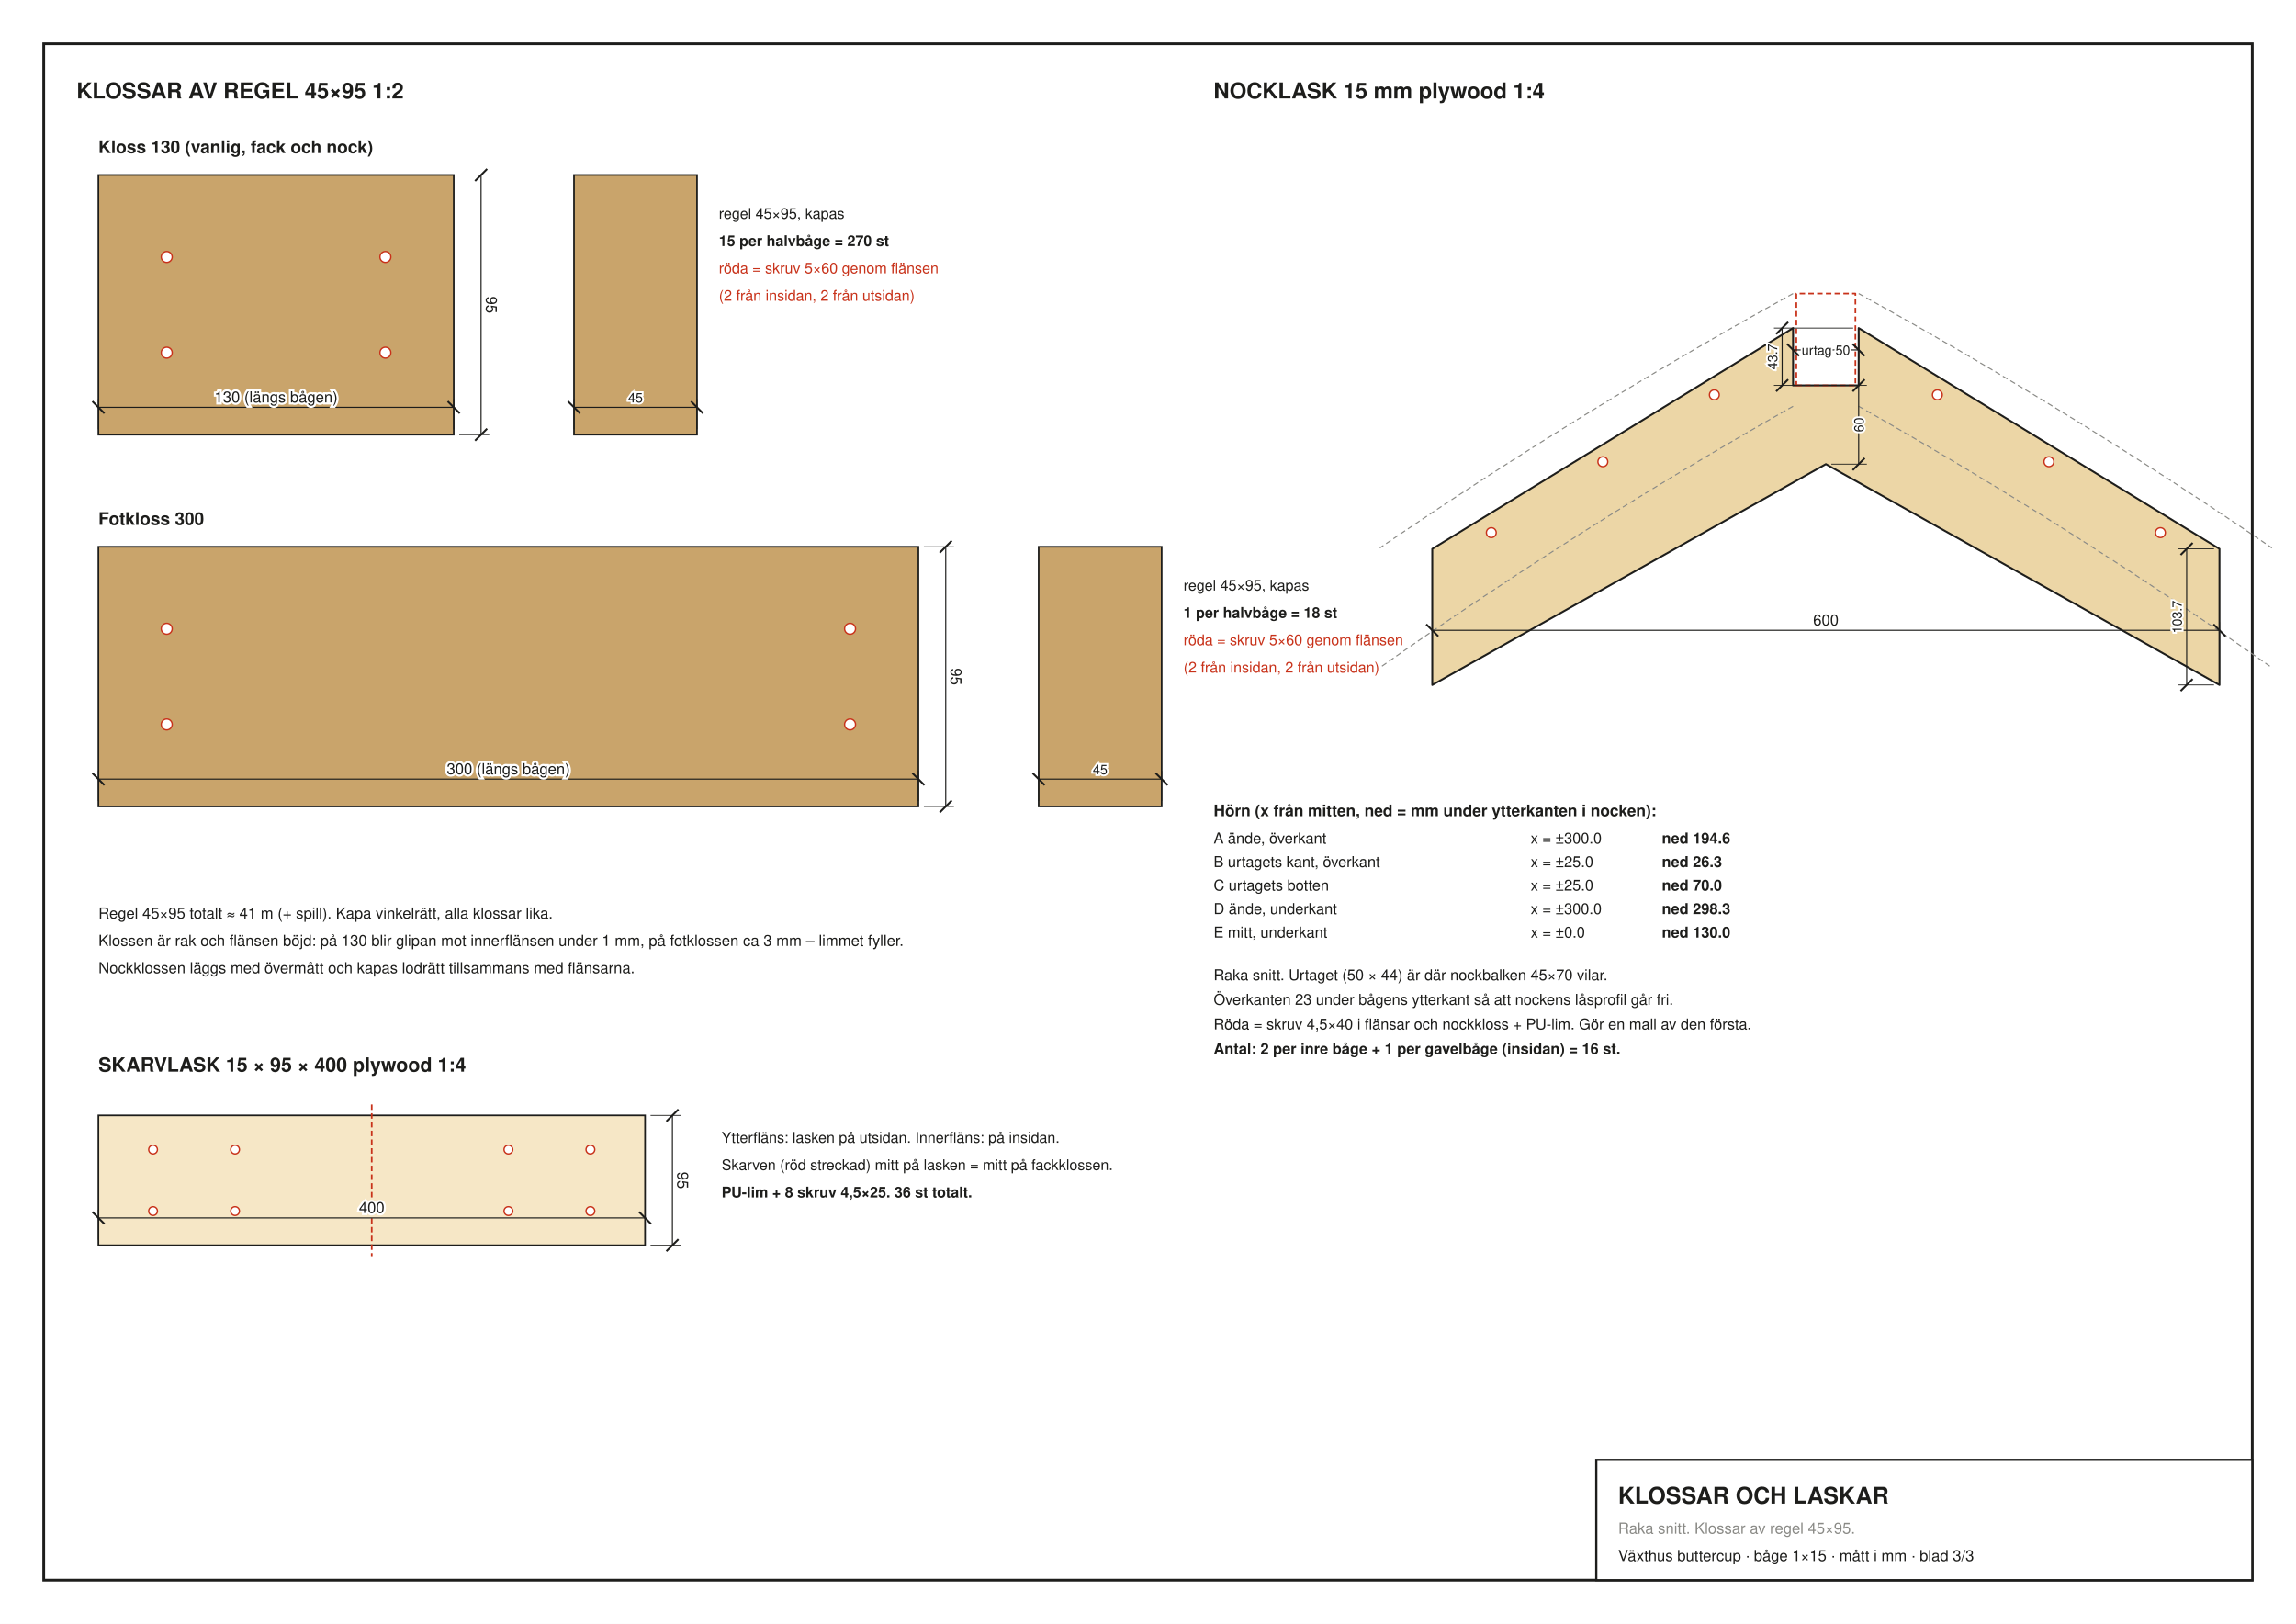
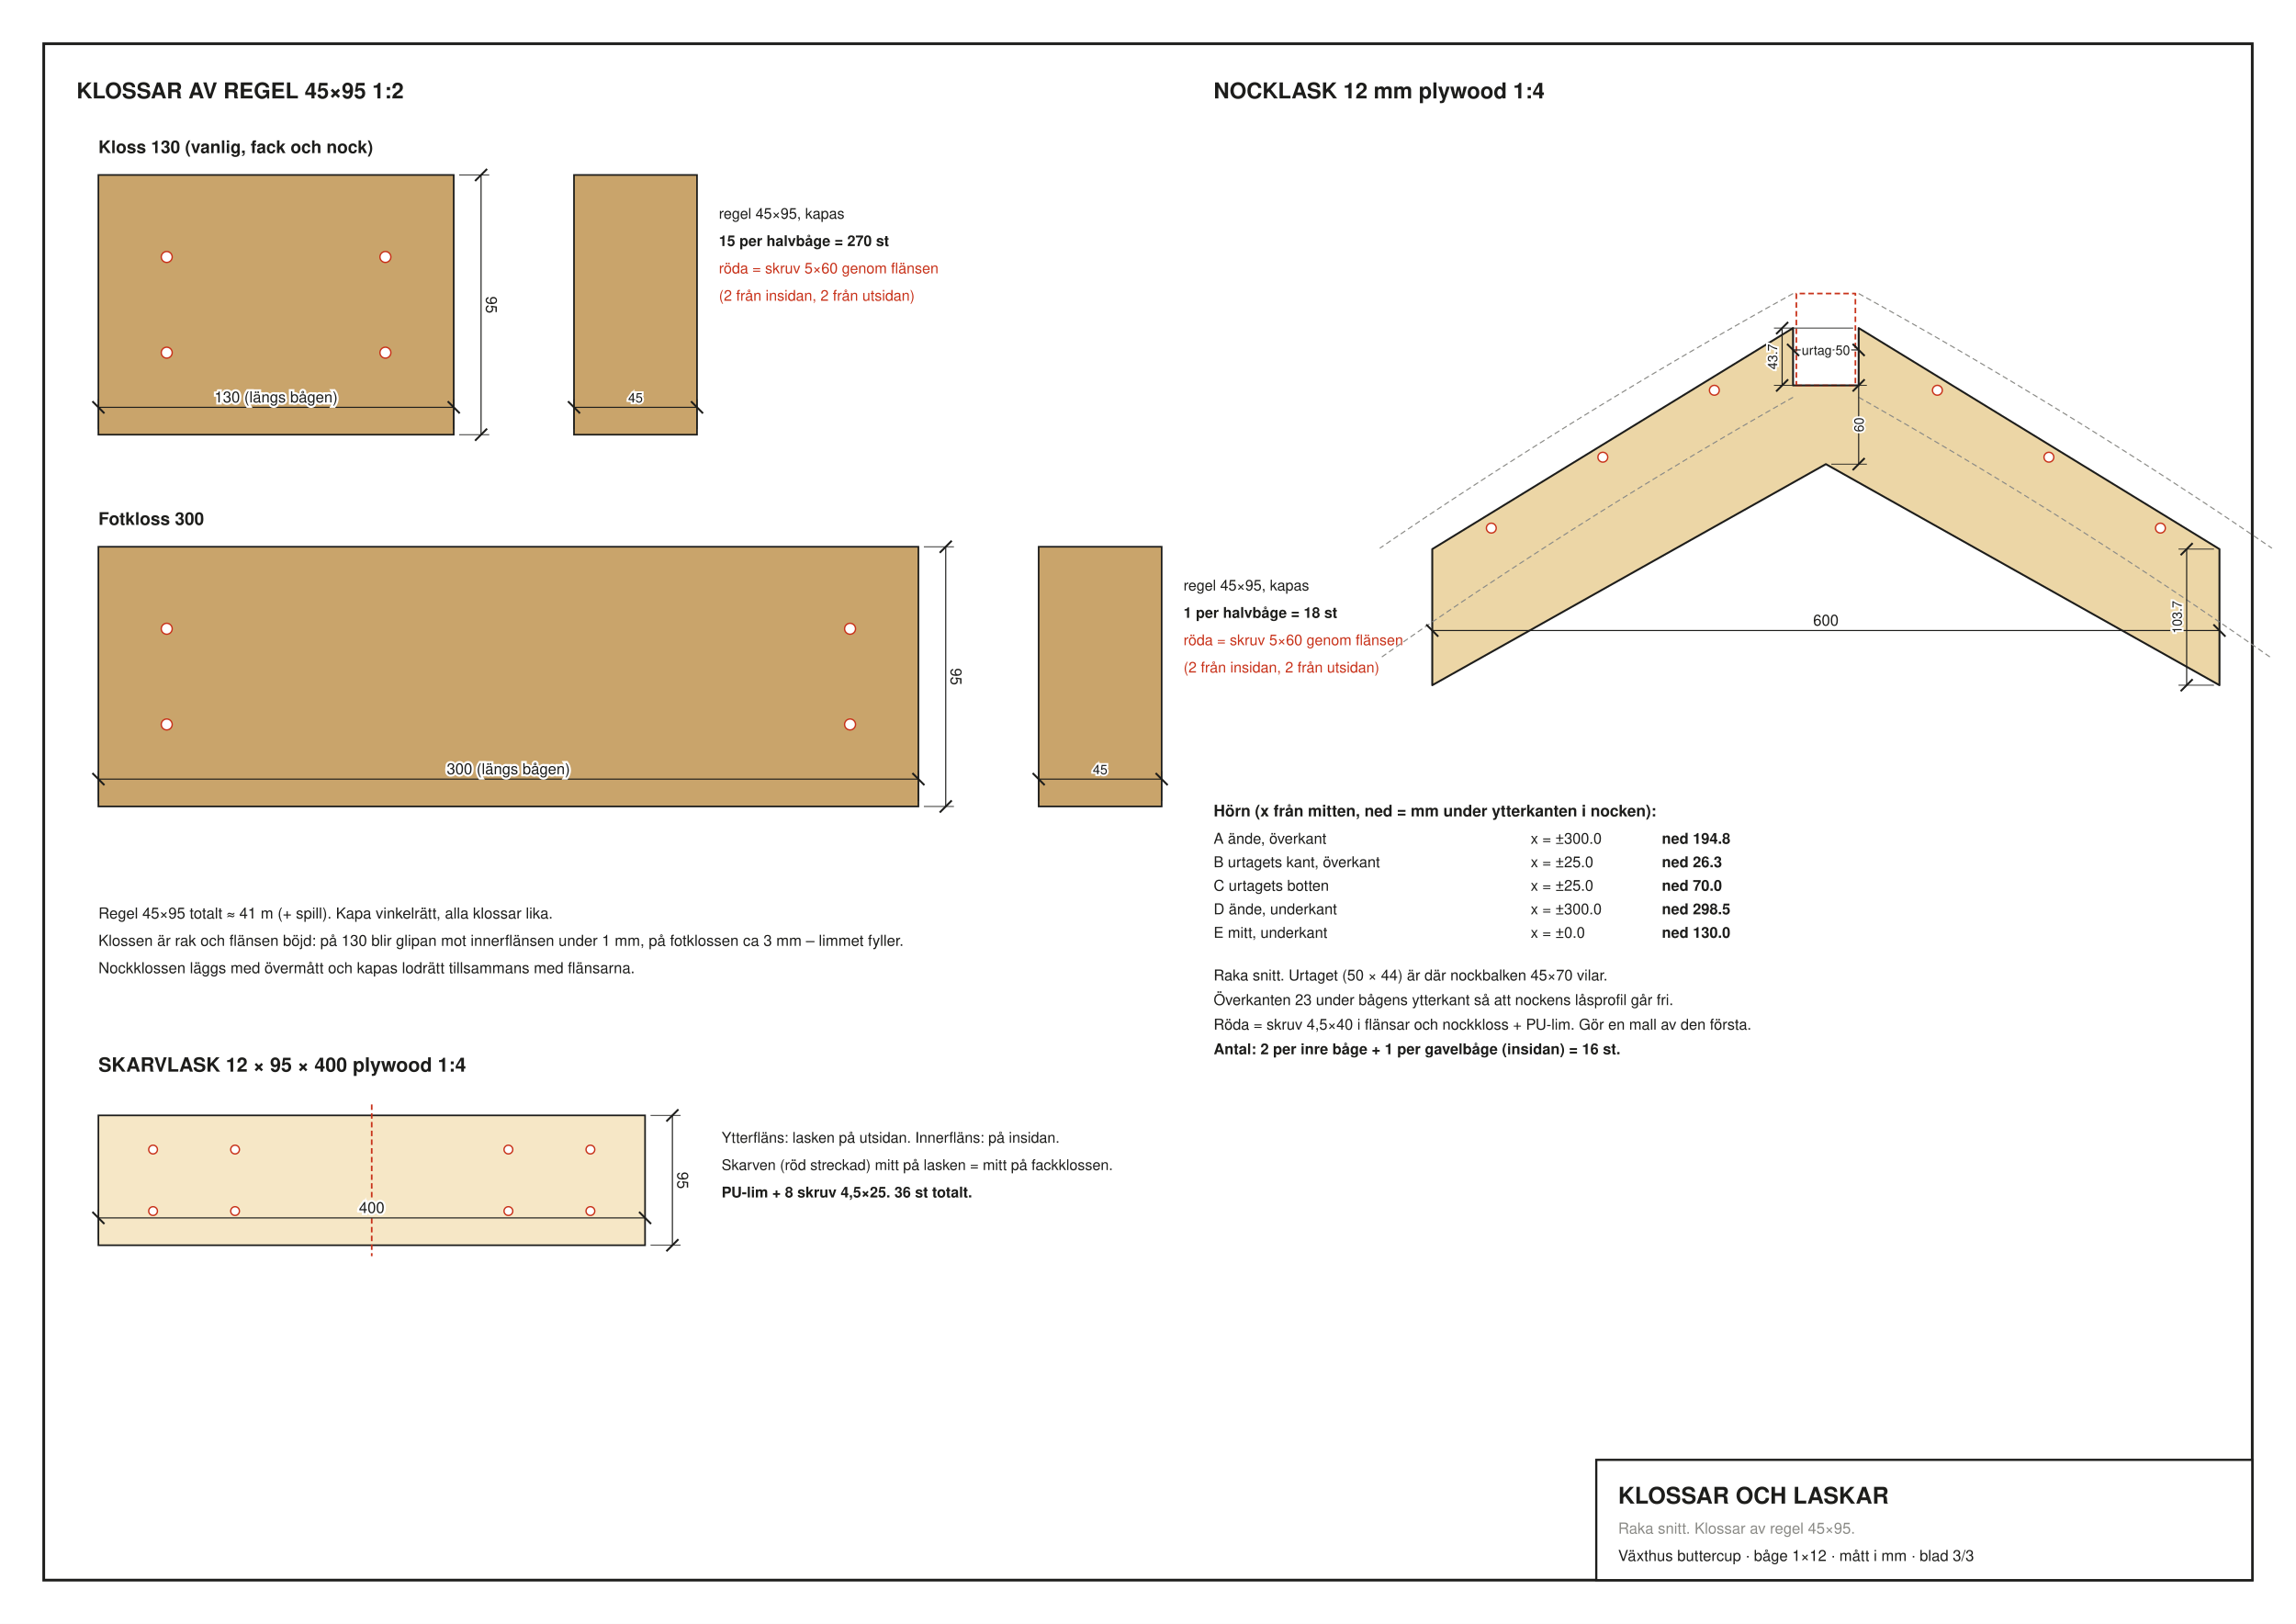
<svg xmlns="http://www.w3.org/2000/svg" width="420mm" height="297mm" viewBox="0 0 420 297">
  <rect width="420" height="297" fill="white" />
  <rect x="8.00" y="8.00" width="404.00" height="281.00" fill="none" stroke="#1d1d1b" stroke-width="0.5" />
  <rect x="292.00" y="267.00" width="120.00" height="22.00" fill="white" stroke="#1d1d1b" stroke-width="0.4" />
  <text x="296.00" y="275.00" font-family="Barlow, Helvetica, Arial" font-size="4.2" font-weight="bold" fill="#1d1d1b" text-anchor="start" stroke="white" stroke-width="1.18" paint-order="stroke">KLOSSAR OCH LASKAR</text>
  <text x="296.00" y="280.50" font-family="Barlow, Helvetica, Arial" font-size="2.8" font-weight="normal" fill="#8a8a86" text-anchor="start" stroke="white" stroke-width="0.78" paint-order="stroke">Raka snitt. Klossar av regel 45×95.</text>
-   <text x="296.00" y="285.50" font-family="Barlow, Helvetica, Arial" font-size="2.8" font-weight="normal" fill="#1d1d1b" text-anchor="start" stroke="white" stroke-width="0.78" paint-order="stroke">Växthus buttercup · båge 1×15 · mått i mm · blad 3/3</text>
+   <text x="296.00" y="285.50" font-family="Barlow, Helvetica, Arial" font-size="2.8" font-weight="normal" fill="#1d1d1b" text-anchor="start" stroke="white" stroke-width="0.78" paint-order="stroke">Växthus buttercup · båge 1×12 · mått i mm · blad 3/3</text>
  <text x="14.00" y="18.00" font-family="Barlow, Helvetica, Arial" font-size="4.0" font-weight="bold" fill="#1d1d1b" text-anchor="start" stroke="white" stroke-width="1.12" paint-order="stroke">KLOSSAR AV REGEL 45×95  1:2</text>
  <text x="18.00" y="28.00" font-family="Barlow, Helvetica, Arial" font-size="3.2" font-weight="bold" fill="#1d1d1b" text-anchor="start" stroke="white" stroke-width="0.90" paint-order="stroke">Kloss 130 (vanlig, fack och nock)</text>
  <rect x="18.00" y="32.00" width="65.00" height="47.50" fill="#c9a46b" stroke="#1d1d1b" stroke-width="0.3" />
  <circle cx="30.50" cy="47.00" r="1.00" fill="white" stroke="#c8321a" stroke-width="0.25" />
  <circle cx="30.50" cy="64.50" r="1.00" fill="white" stroke="#c8321a" stroke-width="0.25" />
  <circle cx="70.50" cy="47.00" r="1.00" fill="white" stroke="#c8321a" stroke-width="0.25" />
  <circle cx="70.50" cy="64.50" r="1.00" fill="white" stroke="#c8321a" stroke-width="0.25" />
  <line x1="18.00" y1="78.50" x2="18.00" y2="73.00" stroke="#1d1d1b" stroke-width="0.15" />
  <line x1="83.00" y1="78.50" x2="83.00" y2="73.00" stroke="#1d1d1b" stroke-width="0.15" />
  <line x1="18.00" y1="74.50" x2="83.00" y2="74.50" stroke="#1d1d1b" stroke-width="0.2" />
  <line x1="16.90" y1="73.40" x2="19.10" y2="75.60" stroke="#1d1d1b" stroke-width="0.35" />
  <line x1="81.90" y1="73.40" x2="84.10" y2="75.60" stroke="#1d1d1b" stroke-width="0.35" />
  <text x="50.50" y="73.60" font-family="Barlow, Helvetica, Arial" font-size="2.8" font-weight="normal" fill="#1d1d1b" text-anchor="middle" stroke="white" stroke-width="0.78" paint-order="stroke">130 (längs bågen)</text>
  <line x1="84.00" y1="32.00" x2="89.50" y2="32.00" stroke="#1d1d1b" stroke-width="0.15" />
  <line x1="84.00" y1="79.50" x2="89.50" y2="79.50" stroke="#1d1d1b" stroke-width="0.15" />
  <line x1="88.00" y1="32.00" x2="88.00" y2="79.50" stroke="#1d1d1b" stroke-width="0.2" />
  <line x1="89.10" y1="30.90" x2="86.90" y2="33.10" stroke="#1d1d1b" stroke-width="0.35" />
  <line x1="89.10" y1="78.40" x2="86.90" y2="80.60" stroke="#1d1d1b" stroke-width="0.35" />
  <text x="88.90" y="55.75" font-family="Barlow, Helvetica, Arial" font-size="2.8" font-weight="normal" fill="#1d1d1b" text-anchor="middle" stroke="white" stroke-width="0.78" paint-order="stroke" transform="rotate(90.00 88.90 55.75)">95</text>
  <rect x="105.00" y="32.00" width="22.50" height="47.50" fill="#c9a46b" stroke="#1d1d1b" stroke-width="0.3" />
  <line x1="105.00" y1="78.50" x2="105.00" y2="73.00" stroke="#1d1d1b" stroke-width="0.15" />
  <line x1="127.50" y1="78.50" x2="127.50" y2="73.00" stroke="#1d1d1b" stroke-width="0.15" />
  <line x1="105.00" y1="74.50" x2="127.50" y2="74.50" stroke="#1d1d1b" stroke-width="0.2" />
  <line x1="103.90" y1="73.40" x2="106.10" y2="75.60" stroke="#1d1d1b" stroke-width="0.35" />
  <line x1="126.40" y1="73.40" x2="128.60" y2="75.60" stroke="#1d1d1b" stroke-width="0.35" />
  <text x="116.25" y="73.60" font-family="Barlow, Helvetica, Arial" font-size="2.4" font-weight="normal" fill="#1d1d1b" text-anchor="middle" stroke="white" stroke-width="0.67" paint-order="stroke">45</text>
  <text x="131.50" y="40.00" font-family="Barlow, Helvetica, Arial" font-size="2.7" font-weight="normal" fill="#1d1d1b" text-anchor="start" stroke="white" stroke-width="0.76" paint-order="stroke">regel 45×95, kapas</text>
  <text x="131.50" y="45.00" font-family="Barlow, Helvetica, Arial" font-size="2.7" font-weight="bold" fill="#1d1d1b" text-anchor="start" stroke="white" stroke-width="0.76" paint-order="stroke">15 per halvbåge = 270 st</text>
  <text x="131.50" y="50.00" font-family="Barlow, Helvetica, Arial" font-size="2.7" font-weight="normal" fill="#c8321a" text-anchor="start" stroke="white" stroke-width="0.76" paint-order="stroke">röda = skruv 5×60 genom flänsen</text>
  <text x="131.50" y="55.00" font-family="Barlow, Helvetica, Arial" font-size="2.7" font-weight="normal" fill="#c8321a" text-anchor="start" stroke="white" stroke-width="0.76" paint-order="stroke">(2 från insidan, 2 från utsidan)</text>
  <text x="18.00" y="96.00" font-family="Barlow, Helvetica, Arial" font-size="3.2" font-weight="bold" fill="#1d1d1b" text-anchor="start" stroke="white" stroke-width="0.90" paint-order="stroke">Fotkloss 300</text>
  <rect x="18.00" y="100.00" width="150.00" height="47.50" fill="#c9a46b" stroke="#1d1d1b" stroke-width="0.3" />
  <circle cx="30.50" cy="115.00" r="1.00" fill="white" stroke="#c8321a" stroke-width="0.25" />
  <circle cx="30.50" cy="132.50" r="1.00" fill="white" stroke="#c8321a" stroke-width="0.25" />
  <circle cx="155.50" cy="115.00" r="1.00" fill="white" stroke="#c8321a" stroke-width="0.25" />
  <circle cx="155.50" cy="132.50" r="1.00" fill="white" stroke="#c8321a" stroke-width="0.25" />
  <line x1="18.00" y1="146.50" x2="18.00" y2="141.00" stroke="#1d1d1b" stroke-width="0.15" />
  <line x1="168.00" y1="146.50" x2="168.00" y2="141.00" stroke="#1d1d1b" stroke-width="0.15" />
  <line x1="18.00" y1="142.50" x2="168.00" y2="142.50" stroke="#1d1d1b" stroke-width="0.2" />
  <line x1="16.90" y1="141.40" x2="19.10" y2="143.60" stroke="#1d1d1b" stroke-width="0.35" />
  <line x1="166.90" y1="141.40" x2="169.10" y2="143.60" stroke="#1d1d1b" stroke-width="0.35" />
  <text x="93.00" y="141.60" font-family="Barlow, Helvetica, Arial" font-size="2.8" font-weight="normal" fill="#1d1d1b" text-anchor="middle" stroke="white" stroke-width="0.78" paint-order="stroke">300 (längs bågen)</text>
  <line x1="169.00" y1="100.00" x2="174.50" y2="100.00" stroke="#1d1d1b" stroke-width="0.15" />
  <line x1="169.00" y1="147.50" x2="174.50" y2="147.50" stroke="#1d1d1b" stroke-width="0.15" />
  <line x1="173.00" y1="100.00" x2="173.00" y2="147.50" stroke="#1d1d1b" stroke-width="0.2" />
  <line x1="174.10" y1="98.90" x2="171.90" y2="101.10" stroke="#1d1d1b" stroke-width="0.35" />
  <line x1="174.10" y1="146.40" x2="171.90" y2="148.60" stroke="#1d1d1b" stroke-width="0.35" />
  <text x="173.90" y="123.75" font-family="Barlow, Helvetica, Arial" font-size="2.8" font-weight="normal" fill="#1d1d1b" text-anchor="middle" stroke="white" stroke-width="0.78" paint-order="stroke" transform="rotate(90.00 173.90 123.75)">95</text>
  <rect x="190.00" y="100.00" width="22.50" height="47.50" fill="#c9a46b" stroke="#1d1d1b" stroke-width="0.3" />
  <line x1="190.00" y1="146.50" x2="190.00" y2="141.00" stroke="#1d1d1b" stroke-width="0.15" />
  <line x1="212.50" y1="146.50" x2="212.50" y2="141.00" stroke="#1d1d1b" stroke-width="0.15" />
  <line x1="190.00" y1="142.50" x2="212.50" y2="142.50" stroke="#1d1d1b" stroke-width="0.2" />
  <line x1="188.90" y1="141.40" x2="191.10" y2="143.60" stroke="#1d1d1b" stroke-width="0.35" />
  <line x1="211.40" y1="141.40" x2="213.60" y2="143.60" stroke="#1d1d1b" stroke-width="0.35" />
  <text x="201.25" y="141.60" font-family="Barlow, Helvetica, Arial" font-size="2.4" font-weight="normal" fill="#1d1d1b" text-anchor="middle" stroke="white" stroke-width="0.67" paint-order="stroke">45</text>
  <text x="216.50" y="108.00" font-family="Barlow, Helvetica, Arial" font-size="2.7" font-weight="normal" fill="#1d1d1b" text-anchor="start" stroke="white" stroke-width="0.76" paint-order="stroke">regel 45×95, kapas</text>
  <text x="216.50" y="113.00" font-family="Barlow, Helvetica, Arial" font-size="2.7" font-weight="bold" fill="#1d1d1b" text-anchor="start" stroke="white" stroke-width="0.76" paint-order="stroke">1 per halvbåge = 18 st</text>
  <text x="216.50" y="118.00" font-family="Barlow, Helvetica, Arial" font-size="2.7" font-weight="normal" fill="#c8321a" text-anchor="start" stroke="white" stroke-width="0.76" paint-order="stroke">röda = skruv 5×60 genom flänsen</text>
  <text x="216.50" y="123.00" font-family="Barlow, Helvetica, Arial" font-size="2.7" font-weight="normal" fill="#c8321a" text-anchor="start" stroke="white" stroke-width="0.76" paint-order="stroke">(2 från insidan, 2 från utsidan)</text>
  <text x="18.00" y="168.00" font-family="Barlow, Helvetica, Arial" font-size="2.8" font-weight="normal" fill="#1d1d1b" text-anchor="start" stroke="white" stroke-width="0.78" paint-order="stroke">Regel 45×95 totalt ≈ 41 m (+ spill). Kapa vinkelrätt, alla klossar lika.</text>
  <text x="18.00" y="173.00" font-family="Barlow, Helvetica, Arial" font-size="2.8" font-weight="normal" fill="#1d1d1b" text-anchor="start" stroke="white" stroke-width="0.78" paint-order="stroke">Klossen är rak och flänsen böjd: på 130 blir glipan mot innerflänsen under 1 mm, på fotklossen ca 3 mm – limmet fyller.</text>
  <text x="18.00" y="178.00" font-family="Barlow, Helvetica, Arial" font-size="2.8" font-weight="normal" fill="#1d1d1b" text-anchor="start" stroke="white" stroke-width="0.78" paint-order="stroke">Nockklossen läggs med övermått och kapas lodrätt tillsammans med flänsarna.</text>
-   <text x="18.00" y="196.00" font-family="Barlow, Helvetica, Arial" font-size="3.6" font-weight="bold" fill="#1d1d1b" text-anchor="start" stroke="white" stroke-width="1.01" paint-order="stroke">SKARVLASK  15 × 95 × 400 plywood  1:4</text>
+   <text x="18.00" y="196.00" font-family="Barlow, Helvetica, Arial" font-size="3.6" font-weight="bold" fill="#1d1d1b" text-anchor="start" stroke="white" stroke-width="1.01" paint-order="stroke">SKARVLASK  12 × 95 × 400 plywood  1:4</text>
  <rect x="18.00" y="204.00" width="100.00" height="23.75" fill="#f6e7c6" stroke="#1d1d1b" stroke-width="0.3" />
  <circle cx="28.00" cy="210.25" r="0.80" fill="white" stroke="#c8321a" stroke-width="0.25" />
  <circle cx="28.00" cy="221.50" r="0.80" fill="white" stroke="#c8321a" stroke-width="0.25" />
  <circle cx="43.00" cy="210.25" r="0.80" fill="white" stroke="#c8321a" stroke-width="0.25" />
  <circle cx="43.00" cy="221.50" r="0.80" fill="white" stroke="#c8321a" stroke-width="0.25" />
  <circle cx="93.00" cy="210.25" r="0.80" fill="white" stroke="#c8321a" stroke-width="0.25" />
  <circle cx="93.00" cy="221.50" r="0.80" fill="white" stroke="#c8321a" stroke-width="0.25" />
  <circle cx="108.00" cy="210.25" r="0.80" fill="white" stroke="#c8321a" stroke-width="0.25" />
  <circle cx="108.00" cy="221.50" r="0.80" fill="white" stroke="#c8321a" stroke-width="0.25" />
  <line x1="68.00" y1="202.00" x2="68.00" y2="229.75" stroke="#c8321a" stroke-width="0.3" stroke-dasharray="1 0.6" />
  <line x1="18.00" y1="226.75" x2="18.00" y2="221.25" stroke="#1d1d1b" stroke-width="0.15" />
  <line x1="118.00" y1="226.75" x2="118.00" y2="221.25" stroke="#1d1d1b" stroke-width="0.15" />
  <line x1="18.00" y1="222.75" x2="118.00" y2="222.75" stroke="#1d1d1b" stroke-width="0.2" />
  <line x1="16.90" y1="221.65" x2="19.10" y2="223.85" stroke="#1d1d1b" stroke-width="0.35" />
  <line x1="116.90" y1="221.65" x2="119.10" y2="223.85" stroke="#1d1d1b" stroke-width="0.35" />
  <text x="68.00" y="221.85" font-family="Barlow, Helvetica, Arial" font-size="2.8" font-weight="normal" fill="#1d1d1b" text-anchor="middle" stroke="white" stroke-width="0.78" paint-order="stroke">400</text>
  <line x1="119.00" y1="204.00" x2="124.50" y2="204.00" stroke="#1d1d1b" stroke-width="0.15" />
  <line x1="119.00" y1="227.75" x2="124.50" y2="227.75" stroke="#1d1d1b" stroke-width="0.15" />
  <line x1="123.00" y1="204.00" x2="123.00" y2="227.75" stroke="#1d1d1b" stroke-width="0.2" />
  <line x1="124.10" y1="202.90" x2="121.90" y2="205.10" stroke="#1d1d1b" stroke-width="0.35" />
  <line x1="124.10" y1="226.65" x2="121.90" y2="228.85" stroke="#1d1d1b" stroke-width="0.35" />
  <text x="123.90" y="215.88" font-family="Barlow, Helvetica, Arial" font-size="2.8" font-weight="normal" fill="#1d1d1b" text-anchor="middle" stroke="white" stroke-width="0.78" paint-order="stroke" transform="rotate(90.00 123.90 215.88)">95</text>
  <text x="132.00" y="209.00" font-family="Barlow, Helvetica, Arial" font-size="2.7" font-weight="normal" fill="#1d1d1b" text-anchor="start" stroke="white" stroke-width="0.76" paint-order="stroke">Ytterfläns: lasken på utsidan. Innerfläns: på insidan.</text>
  <text x="132.00" y="214.00" font-family="Barlow, Helvetica, Arial" font-size="2.7" font-weight="normal" fill="#1d1d1b" text-anchor="start" stroke="white" stroke-width="0.76" paint-order="stroke">Skarven (röd streckad) mitt på lasken = mitt på fackklossen.</text>
  <text x="132.00" y="219.00" font-family="Barlow, Helvetica, Arial" font-size="2.7" font-weight="bold" fill="#1d1d1b" text-anchor="start" stroke="white" stroke-width="0.76" paint-order="stroke">PU-lim + 8 skruv 4,5×25. 36 st totalt.</text>
-   <text x="222.00" y="18.00" font-family="Barlow, Helvetica, Arial" font-size="4.0" font-weight="bold" fill="#1d1d1b" text-anchor="start" stroke="white" stroke-width="1.12" paint-order="stroke">NOCKLASK  15 mm plywood  1:4</text>
-   <path d="M262.00,100.39 L328.00,60.00 L328.00,70.49 L340.00,70.49 L340.00,60.00 L406.00,100.39 L406.00,125.28 L334.00,84.89 L262.00,125.28 Z" fill="#ecd6a6" stroke="#1d1d1b" stroke-width="0.35" stroke-linejoin="round" />
-   <path d="M340.00,74.31 L342.52,75.74 L345.04,77.18 L347.56,78.64 L350.08,80.10 L352.60,81.58 L355.12,83.06 L357.64,84.56 L360.16,86.06 L362.68,87.58 L365.20,89.11 L367.72,90.65 L370.24,92.20 L372.76,93.76 L375.28,95.34 L377.80,96.92 L380.32,98.52 L382.84,100.13 L385.36,101.75 L387.88,103.38 L390.40,105.02 L392.92,106.68 L395.44,108.35 L397.96,110.02 L400.48,111.72 L403.00,113.42 L405.52,115.13 L408.04,116.86 L410.56,118.60 L413.08,120.36 L415.60,122.12" fill="none" stroke="#8a8a86" stroke-width="0.2" stroke-linejoin="round" stroke-dasharray="1 0.6" />
-   <path d="M340.00,53.69 L342.52,55.09 L345.04,56.49 L347.56,57.91 L350.08,59.33 L352.60,60.77 L355.12,62.22 L357.64,63.67 L360.16,65.14 L362.68,66.62 L365.20,68.11 L367.72,69.61 L370.24,71.12 L372.76,72.64 L375.28,74.17 L377.80,75.72 L380.32,77.27 L382.84,78.84 L385.36,80.41 L387.88,82.00 L390.40,83.60 L392.92,85.21 L395.44,86.83 L397.96,88.46 L400.48,90.11 L403.00,91.76 L405.52,93.43 L408.04,95.11 L410.56,96.80 L413.08,98.51 L415.60,100.22" fill="none" stroke="#8a8a86" stroke-width="0.2" stroke-linejoin="round" stroke-dasharray="1 0.6" />
-   <path d="M328.00,74.31 L325.48,75.74 L322.96,77.18 L320.44,78.64 L317.92,80.10 L315.40,81.58 L312.88,83.06 L310.36,84.56 L307.84,86.06 L305.32,87.58 L302.80,89.11 L300.28,90.65 L297.76,92.20 L295.24,93.76 L292.72,95.34 L290.20,96.92 L287.68,98.52 L285.16,100.13 L282.64,101.75 L280.12,103.38 L277.60,105.02 L275.08,106.68 L272.56,108.35 L270.04,110.02 L267.52,111.72 L265.00,113.42 L262.48,115.13 L259.96,116.86 L257.44,118.60 L254.92,120.36 L252.40,122.12" fill="none" stroke="#8a8a86" stroke-width="0.2" stroke-linejoin="round" stroke-dasharray="1 0.6" />
-   <path d="M328.00,53.69 L325.48,55.09 L322.96,56.49 L320.44,57.91 L317.92,59.33 L315.40,60.77 L312.88,62.22 L310.36,63.67 L307.84,65.14 L305.32,66.62 L302.80,68.11 L300.28,69.61 L297.76,71.12 L295.24,72.64 L292.72,74.17 L290.20,75.72 L287.68,77.27 L285.16,78.84 L282.64,80.41 L280.12,82.00 L277.60,83.60 L275.08,85.21 L272.56,86.83 L270.04,88.46 L267.52,90.11 L265.00,91.76 L262.48,93.43 L259.96,95.11 L257.44,96.80 L254.92,98.51 L252.40,100.22" fill="none" stroke="#8a8a86" stroke-width="0.2" stroke-linejoin="round" stroke-dasharray="1 0.6" />
-   <circle cx="354.40" cy="72.21" r="0.90" fill="white" stroke="#c8321a" stroke-width="0.25" />
-   <circle cx="374.80" cy="84.45" r="0.90" fill="white" stroke="#c8321a" stroke-width="0.25" />
-   <circle cx="395.20" cy="97.42" r="0.90" fill="white" stroke="#c8321a" stroke-width="0.25" />
-   <circle cx="313.60" cy="72.21" r="0.90" fill="white" stroke="#c8321a" stroke-width="0.25" />
-   <circle cx="293.20" cy="84.45" r="0.90" fill="white" stroke="#c8321a" stroke-width="0.25" />
-   <circle cx="272.80" cy="97.42" r="0.90" fill="white" stroke="#c8321a" stroke-width="0.25" />
+   <text x="222.00" y="18.00" font-family="Barlow, Helvetica, Arial" font-size="4.0" font-weight="bold" fill="#1d1d1b" text-anchor="start" stroke="white" stroke-width="1.12" paint-order="stroke">NOCKLASK  12 mm plywood  1:4</text>
+   <path d="M262.00,100.43 L328.00,60.00 L328.00,70.49 L340.00,70.49 L340.00,60.00 L406.00,100.43 L406.00,125.32 L334.00,84.89 L262.00,125.32 Z" fill="#ecd6a6" stroke="#1d1d1b" stroke-width="0.35" stroke-linejoin="round" />
+   <path d="M340.00,72.66 L342.52,74.09 L345.04,75.53 L347.56,76.98 L350.08,78.44 L352.60,79.92 L355.12,81.40 L357.64,82.89 L360.16,84.40 L362.68,85.92 L365.20,87.44 L367.72,88.98 L370.24,90.53 L372.76,92.09 L375.28,93.66 L377.80,95.25 L380.32,96.84 L382.84,98.45 L385.36,100.07 L387.88,101.70 L390.40,103.34 L392.92,104.99 L395.44,106.66 L397.96,108.33 L400.48,110.02 L403.00,111.73 L405.52,113.44 L408.04,115.16 L410.56,116.90 L413.08,118.65 L415.60,120.42" fill="none" stroke="#8a8a86" stroke-width="0.2" stroke-linejoin="round" stroke-dasharray="1 0.6" />
+   <path d="M340.00,53.69 L342.52,55.09 L345.04,56.49 L347.56,57.91 L350.08,59.34 L352.60,60.78 L355.12,62.22 L357.64,63.68 L360.16,65.15 L362.68,66.63 L365.20,68.12 L367.72,69.62 L370.24,71.14 L372.76,72.66 L375.28,74.19 L377.80,75.74 L380.32,77.29 L382.84,78.86 L385.36,80.44 L387.88,82.03 L390.40,83.63 L392.92,85.24 L395.44,86.86 L397.96,88.50 L400.48,90.15 L403.00,91.80 L405.52,93.47 L408.04,95.15 L410.56,96.85 L413.08,98.55 L415.60,100.27" fill="none" stroke="#8a8a86" stroke-width="0.2" stroke-linejoin="round" stroke-dasharray="1 0.6" />
+   <path d="M328.00,72.66 L325.48,74.09 L322.96,75.53 L320.44,76.98 L317.92,78.44 L315.40,79.92 L312.88,81.40 L310.36,82.89 L307.84,84.40 L305.32,85.92 L302.80,87.44 L300.28,88.98 L297.76,90.53 L295.24,92.09 L292.72,93.66 L290.20,95.25 L287.68,96.84 L285.16,98.45 L282.64,100.07 L280.12,101.70 L277.60,103.34 L275.08,104.99 L272.56,106.66 L270.04,108.33 L267.52,110.02 L265.00,111.73 L262.48,113.44 L259.96,115.16 L257.44,116.90 L254.92,118.65 L252.40,120.42" fill="none" stroke="#8a8a86" stroke-width="0.2" stroke-linejoin="round" stroke-dasharray="1 0.6" />
+   <path d="M328.00,53.69 L325.48,55.09 L322.96,56.49 L320.44,57.91 L317.92,59.34 L315.40,60.78 L312.88,62.22 L310.36,63.68 L307.84,65.15 L305.32,66.63 L302.80,68.12 L300.28,69.62 L297.76,71.14 L295.24,72.66 L292.72,74.19 L290.20,75.74 L287.68,77.29 L285.16,78.86 L282.64,80.44 L280.12,82.03 L277.60,83.63 L275.08,85.24 L272.56,86.86 L270.04,88.50 L267.52,90.15 L265.00,91.80 L262.48,93.47 L259.96,95.15 L257.44,96.85 L254.92,98.55 L252.40,100.27" fill="none" stroke="#8a8a86" stroke-width="0.2" stroke-linejoin="round" stroke-dasharray="1 0.6" />
+   <circle cx="354.40" cy="71.38" r="0.90" fill="white" stroke="#c8321a" stroke-width="0.25" />
+   <circle cx="374.80" cy="83.62" r="0.90" fill="white" stroke="#c8321a" stroke-width="0.25" />
+   <circle cx="395.20" cy="96.59" r="0.90" fill="white" stroke="#c8321a" stroke-width="0.25" />
+   <circle cx="313.60" cy="71.38" r="0.90" fill="white" stroke="#c8321a" stroke-width="0.25" />
+   <circle cx="293.20" cy="83.62" r="0.90" fill="white" stroke="#c8321a" stroke-width="0.25" />
+   <circle cx="272.80" cy="96.59" r="0.90" fill="white" stroke="#c8321a" stroke-width="0.25" />
  <path d="M328.60,70.49 L339.40,70.49 L339.40,53.69 L328.60,53.69 Z" fill="none" stroke="#c8321a" stroke-width="0.3" stroke-linejoin="round" stroke-dasharray="1 0.6" />
-   <line x1="262.00" y1="124.28" x2="262.00" y2="113.78" stroke="#1d1d1b" stroke-width="0.15" />
-   <line x1="406.00" y1="124.28" x2="406.00" y2="113.78" stroke="#1d1d1b" stroke-width="0.15" />
-   <line x1="262.00" y1="115.28" x2="406.00" y2="115.28" stroke="#1d1d1b" stroke-width="0.2" />
-   <line x1="260.90" y1="114.18" x2="263.10" y2="116.38" stroke="#1d1d1b" stroke-width="0.35" />
-   <line x1="404.90" y1="114.18" x2="407.10" y2="116.38" stroke="#1d1d1b" stroke-width="0.35" />
-   <text x="334.00" y="114.38" font-family="Barlow, Helvetica, Arial" font-size="2.8" font-weight="normal" fill="#1d1d1b" text-anchor="middle" stroke="white" stroke-width="0.78" paint-order="stroke">600</text>
+   <line x1="262.00" y1="124.32" x2="262.00" y2="113.82" stroke="#1d1d1b" stroke-width="0.15" />
+   <line x1="406.00" y1="124.32" x2="406.00" y2="113.82" stroke="#1d1d1b" stroke-width="0.15" />
+   <line x1="262.00" y1="115.32" x2="406.00" y2="115.32" stroke="#1d1d1b" stroke-width="0.2" />
+   <line x1="260.90" y1="114.22" x2="263.10" y2="116.42" stroke="#1d1d1b" stroke-width="0.35" />
+   <line x1="404.90" y1="114.22" x2="407.10" y2="116.42" stroke="#1d1d1b" stroke-width="0.35" />
+   <text x="334.00" y="114.42" font-family="Barlow, Helvetica, Arial" font-size="2.8" font-weight="normal" fill="#1d1d1b" text-anchor="middle" stroke="white" stroke-width="0.78" paint-order="stroke">600</text>
  <line x1="328.00" y1="61.00" x2="328.00" y2="65.50" stroke="#1d1d1b" stroke-width="0.15" />
  <line x1="340.00" y1="61.00" x2="340.00" y2="65.50" stroke="#1d1d1b" stroke-width="0.15" />
  <line x1="328.00" y1="64.00" x2="340.00" y2="64.00" stroke="#1d1d1b" stroke-width="0.2" />
  <line x1="326.90" y1="62.90" x2="329.10" y2="65.10" stroke="#1d1d1b" stroke-width="0.35" />
  <line x1="338.90" y1="62.90" x2="341.10" y2="65.10" stroke="#1d1d1b" stroke-width="0.35" />
  <text x="334.00" y="64.90" font-family="Barlow, Helvetica, Arial" font-size="2.4" font-weight="normal" fill="#1d1d1b" text-anchor="middle" stroke="white" stroke-width="0.67" paint-order="stroke">urtag 50</text>
-   <line x1="405.00" y1="125.28" x2="398.50" y2="125.28" stroke="#1d1d1b" stroke-width="0.15" />
-   <line x1="405.00" y1="100.39" x2="398.50" y2="100.39" stroke="#1d1d1b" stroke-width="0.15" />
-   <line x1="400.00" y1="125.28" x2="400.00" y2="100.39" stroke="#1d1d1b" stroke-width="0.2" />
-   <line x1="398.90" y1="126.38" x2="401.10" y2="124.18" stroke="#1d1d1b" stroke-width="0.35" />
-   <line x1="398.90" y1="101.49" x2="401.10" y2="99.29" stroke="#1d1d1b" stroke-width="0.35" />
-   <text x="399.10" y="112.83" font-family="Barlow, Helvetica, Arial" font-size="2.4" font-weight="normal" fill="#1d1d1b" text-anchor="middle" stroke="white" stroke-width="0.67" paint-order="stroke" transform="rotate(-90.00 399.10 112.83)">103.7</text>
+   <line x1="405.00" y1="125.32" x2="398.50" y2="125.32" stroke="#1d1d1b" stroke-width="0.15" />
+   <line x1="405.00" y1="100.43" x2="398.50" y2="100.43" stroke="#1d1d1b" stroke-width="0.15" />
+   <line x1="400.00" y1="125.32" x2="400.00" y2="100.43" stroke="#1d1d1b" stroke-width="0.2" />
+   <line x1="398.90" y1="126.42" x2="401.10" y2="124.22" stroke="#1d1d1b" stroke-width="0.35" />
+   <line x1="398.90" y1="101.53" x2="401.10" y2="99.33" stroke="#1d1d1b" stroke-width="0.35" />
+   <text x="399.10" y="112.88" font-family="Barlow, Helvetica, Arial" font-size="2.4" font-weight="normal" fill="#1d1d1b" text-anchor="middle" stroke="white" stroke-width="0.67" paint-order="stroke" transform="rotate(-90.00 399.10 112.88)">103.7</text>
  <line x1="339.00" y1="70.49" x2="324.50" y2="70.49" stroke="#1d1d1b" stroke-width="0.15" />
  <line x1="339.00" y1="60.00" x2="324.50" y2="60.00" stroke="#1d1d1b" stroke-width="0.15" />
  <line x1="326.00" y1="70.49" x2="326.00" y2="60.00" stroke="#1d1d1b" stroke-width="0.2" />
  <line x1="324.90" y1="71.59" x2="327.10" y2="69.39" stroke="#1d1d1b" stroke-width="0.35" />
  <line x1="324.90" y1="61.10" x2="327.10" y2="58.90" stroke="#1d1d1b" stroke-width="0.35" />
  <text x="325.10" y="65.24" font-family="Barlow, Helvetica, Arial" font-size="2.4" font-weight="normal" fill="#1d1d1b" text-anchor="middle" stroke="white" stroke-width="0.67" paint-order="stroke" transform="rotate(-90.00 325.10 65.24)">43.7</text>
  <line x1="335.00" y1="84.89" x2="341.50" y2="84.89" stroke="#1d1d1b" stroke-width="0.15" />
  <line x1="335.00" y1="70.49" x2="341.50" y2="70.49" stroke="#1d1d1b" stroke-width="0.15" />
  <line x1="340.00" y1="84.89" x2="340.00" y2="70.49" stroke="#1d1d1b" stroke-width="0.2" />
  <line x1="338.90" y1="85.99" x2="341.10" y2="83.79" stroke="#1d1d1b" stroke-width="0.35" />
  <line x1="338.90" y1="71.59" x2="341.10" y2="69.39" stroke="#1d1d1b" stroke-width="0.35" />
  <text x="340.90" y="77.69" font-family="Barlow, Helvetica, Arial" font-size="2.4" font-weight="normal" fill="#1d1d1b" text-anchor="middle" stroke="white" stroke-width="0.67" paint-order="stroke" transform="rotate(-90.00 340.90 77.69)">60</text>
-   <text x="222.00" y="149.28" font-family="Barlow, Helvetica, Arial" font-size="2.9" font-weight="bold" fill="#1d1d1b" text-anchor="start" stroke="white" stroke-width="0.81" paint-order="stroke">Hörn (x från mitten, ned = mm under ytterkanten i nocken):</text>
-   <text x="222.00" y="154.28" font-family="Barlow, Helvetica, Arial" font-size="2.75" font-weight="normal" fill="#1d1d1b" text-anchor="start" stroke="white" stroke-width="0.77" paint-order="stroke">A ände, överkant</text>
-   <text x="280.00" y="154.28" font-family="Barlow, Helvetica, Arial" font-size="2.75" font-weight="normal" fill="#1d1d1b" text-anchor="start" stroke="white" stroke-width="0.77" paint-order="stroke">x = ±300.0</text>
-   <text x="304.00" y="154.28" font-family="Barlow, Helvetica, Arial" font-size="2.75" font-weight="bold" fill="#1d1d1b" text-anchor="start" stroke="white" stroke-width="0.77" paint-order="stroke">ned 194.6</text>
-   <text x="222.00" y="158.58" font-family="Barlow, Helvetica, Arial" font-size="2.75" font-weight="normal" fill="#1d1d1b" text-anchor="start" stroke="white" stroke-width="0.77" paint-order="stroke">B urtagets kant, överkant</text>
-   <text x="280.00" y="158.58" font-family="Barlow, Helvetica, Arial" font-size="2.75" font-weight="normal" fill="#1d1d1b" text-anchor="start" stroke="white" stroke-width="0.77" paint-order="stroke">x = ±25.0</text>
-   <text x="304.00" y="158.58" font-family="Barlow, Helvetica, Arial" font-size="2.75" font-weight="bold" fill="#1d1d1b" text-anchor="start" stroke="white" stroke-width="0.77" paint-order="stroke">ned 26.3</text>
-   <text x="222.00" y="162.88" font-family="Barlow, Helvetica, Arial" font-size="2.75" font-weight="normal" fill="#1d1d1b" text-anchor="start" stroke="white" stroke-width="0.77" paint-order="stroke">C urtagets botten</text>
-   <text x="280.00" y="162.88" font-family="Barlow, Helvetica, Arial" font-size="2.75" font-weight="normal" fill="#1d1d1b" text-anchor="start" stroke="white" stroke-width="0.77" paint-order="stroke">x = ±25.0</text>
-   <text x="304.00" y="162.88" font-family="Barlow, Helvetica, Arial" font-size="2.75" font-weight="bold" fill="#1d1d1b" text-anchor="start" stroke="white" stroke-width="0.77" paint-order="stroke">ned 70.0</text>
-   <text x="222.00" y="167.18" font-family="Barlow, Helvetica, Arial" font-size="2.75" font-weight="normal" fill="#1d1d1b" text-anchor="start" stroke="white" stroke-width="0.77" paint-order="stroke">D ände, underkant</text>
-   <text x="280.00" y="167.18" font-family="Barlow, Helvetica, Arial" font-size="2.75" font-weight="normal" fill="#1d1d1b" text-anchor="start" stroke="white" stroke-width="0.77" paint-order="stroke">x = ±300.0</text>
-   <text x="304.00" y="167.18" font-family="Barlow, Helvetica, Arial" font-size="2.75" font-weight="bold" fill="#1d1d1b" text-anchor="start" stroke="white" stroke-width="0.77" paint-order="stroke">ned 298.3</text>
-   <text x="222.00" y="171.48" font-family="Barlow, Helvetica, Arial" font-size="2.75" font-weight="normal" fill="#1d1d1b" text-anchor="start" stroke="white" stroke-width="0.77" paint-order="stroke">E mitt, underkant</text>
-   <text x="280.00" y="171.48" font-family="Barlow, Helvetica, Arial" font-size="2.75" font-weight="normal" fill="#1d1d1b" text-anchor="start" stroke="white" stroke-width="0.77" paint-order="stroke">x = ±0.0</text>
-   <text x="304.00" y="171.48" font-family="Barlow, Helvetica, Arial" font-size="2.75" font-weight="bold" fill="#1d1d1b" text-anchor="start" stroke="white" stroke-width="0.77" paint-order="stroke">ned 130.0</text>
-   <text x="222.00" y="179.28" font-family="Barlow, Helvetica, Arial" font-size="2.75" font-weight="normal" fill="#1d1d1b" text-anchor="start" stroke="white" stroke-width="0.77" paint-order="stroke">Raka snitt. Urtaget (50 × 44) är där nockbalken 45×70 vilar.</text>
-   <text x="222.00" y="183.78" font-family="Barlow, Helvetica, Arial" font-size="2.75" font-weight="normal" fill="#1d1d1b" text-anchor="start" stroke="white" stroke-width="0.77" paint-order="stroke">Överkanten 23 under bågens ytterkant så att nockens låsprofil går fri.</text>
-   <text x="222.00" y="188.28" font-family="Barlow, Helvetica, Arial" font-size="2.75" font-weight="normal" fill="#1d1d1b" text-anchor="start" stroke="white" stroke-width="0.77" paint-order="stroke">Röda = skruv 4,5×40 i flänsar och nockkloss + PU-lim. Gör en mall av den första.</text>
-   <text x="222.00" y="192.78" font-family="Barlow, Helvetica, Arial" font-size="2.75" font-weight="bold" fill="#1d1d1b" text-anchor="start" stroke="white" stroke-width="0.77" paint-order="stroke">Antal: 2 per inre båge + 1 per gavelbåge (insidan) = 16 st.</text>
+   <text x="222.00" y="149.32" font-family="Barlow, Helvetica, Arial" font-size="2.9" font-weight="bold" fill="#1d1d1b" text-anchor="start" stroke="white" stroke-width="0.81" paint-order="stroke">Hörn (x från mitten, ned = mm under ytterkanten i nocken):</text>
+   <text x="222.00" y="154.32" font-family="Barlow, Helvetica, Arial" font-size="2.75" font-weight="normal" fill="#1d1d1b" text-anchor="start" stroke="white" stroke-width="0.77" paint-order="stroke">A ände, överkant</text>
+   <text x="280.00" y="154.32" font-family="Barlow, Helvetica, Arial" font-size="2.75" font-weight="normal" fill="#1d1d1b" text-anchor="start" stroke="white" stroke-width="0.77" paint-order="stroke">x = ±300.0</text>
+   <text x="304.00" y="154.32" font-family="Barlow, Helvetica, Arial" font-size="2.75" font-weight="bold" fill="#1d1d1b" text-anchor="start" stroke="white" stroke-width="0.77" paint-order="stroke">ned 194.8</text>
+   <text x="222.00" y="158.62" font-family="Barlow, Helvetica, Arial" font-size="2.75" font-weight="normal" fill="#1d1d1b" text-anchor="start" stroke="white" stroke-width="0.77" paint-order="stroke">B urtagets kant, överkant</text>
+   <text x="280.00" y="158.62" font-family="Barlow, Helvetica, Arial" font-size="2.75" font-weight="normal" fill="#1d1d1b" text-anchor="start" stroke="white" stroke-width="0.77" paint-order="stroke">x = ±25.0</text>
+   <text x="304.00" y="158.62" font-family="Barlow, Helvetica, Arial" font-size="2.75" font-weight="bold" fill="#1d1d1b" text-anchor="start" stroke="white" stroke-width="0.77" paint-order="stroke">ned 26.3</text>
+   <text x="222.00" y="162.92" font-family="Barlow, Helvetica, Arial" font-size="2.75" font-weight="normal" fill="#1d1d1b" text-anchor="start" stroke="white" stroke-width="0.77" paint-order="stroke">C urtagets botten</text>
+   <text x="280.00" y="162.92" font-family="Barlow, Helvetica, Arial" font-size="2.75" font-weight="normal" fill="#1d1d1b" text-anchor="start" stroke="white" stroke-width="0.77" paint-order="stroke">x = ±25.0</text>
+   <text x="304.00" y="162.92" font-family="Barlow, Helvetica, Arial" font-size="2.75" font-weight="bold" fill="#1d1d1b" text-anchor="start" stroke="white" stroke-width="0.77" paint-order="stroke">ned 70.0</text>
+   <text x="222.00" y="167.22" font-family="Barlow, Helvetica, Arial" font-size="2.75" font-weight="normal" fill="#1d1d1b" text-anchor="start" stroke="white" stroke-width="0.77" paint-order="stroke">D ände, underkant</text>
+   <text x="280.00" y="167.22" font-family="Barlow, Helvetica, Arial" font-size="2.75" font-weight="normal" fill="#1d1d1b" text-anchor="start" stroke="white" stroke-width="0.77" paint-order="stroke">x = ±300.0</text>
+   <text x="304.00" y="167.22" font-family="Barlow, Helvetica, Arial" font-size="2.75" font-weight="bold" fill="#1d1d1b" text-anchor="start" stroke="white" stroke-width="0.77" paint-order="stroke">ned 298.5</text>
+   <text x="222.00" y="171.52" font-family="Barlow, Helvetica, Arial" font-size="2.75" font-weight="normal" fill="#1d1d1b" text-anchor="start" stroke="white" stroke-width="0.77" paint-order="stroke">E mitt, underkant</text>
+   <text x="280.00" y="171.52" font-family="Barlow, Helvetica, Arial" font-size="2.75" font-weight="normal" fill="#1d1d1b" text-anchor="start" stroke="white" stroke-width="0.77" paint-order="stroke">x = ±0.0</text>
+   <text x="304.00" y="171.52" font-family="Barlow, Helvetica, Arial" font-size="2.75" font-weight="bold" fill="#1d1d1b" text-anchor="start" stroke="white" stroke-width="0.77" paint-order="stroke">ned 130.0</text>
+   <text x="222.00" y="179.32" font-family="Barlow, Helvetica, Arial" font-size="2.75" font-weight="normal" fill="#1d1d1b" text-anchor="start" stroke="white" stroke-width="0.77" paint-order="stroke">Raka snitt. Urtaget (50 × 44) är där nockbalken 45×70 vilar.</text>
+   <text x="222.00" y="183.82" font-family="Barlow, Helvetica, Arial" font-size="2.75" font-weight="normal" fill="#1d1d1b" text-anchor="start" stroke="white" stroke-width="0.77" paint-order="stroke">Överkanten 23 under bågens ytterkant så att nockens låsprofil går fri.</text>
+   <text x="222.00" y="188.32" font-family="Barlow, Helvetica, Arial" font-size="2.75" font-weight="normal" fill="#1d1d1b" text-anchor="start" stroke="white" stroke-width="0.77" paint-order="stroke">Röda = skruv 4,5×40 i flänsar och nockkloss + PU-lim. Gör en mall av den första.</text>
+   <text x="222.00" y="192.82" font-family="Barlow, Helvetica, Arial" font-size="2.75" font-weight="bold" fill="#1d1d1b" text-anchor="start" stroke="white" stroke-width="0.77" paint-order="stroke">Antal: 2 per inre båge + 1 per gavelbåge (insidan) = 16 st.</text>
</svg>
